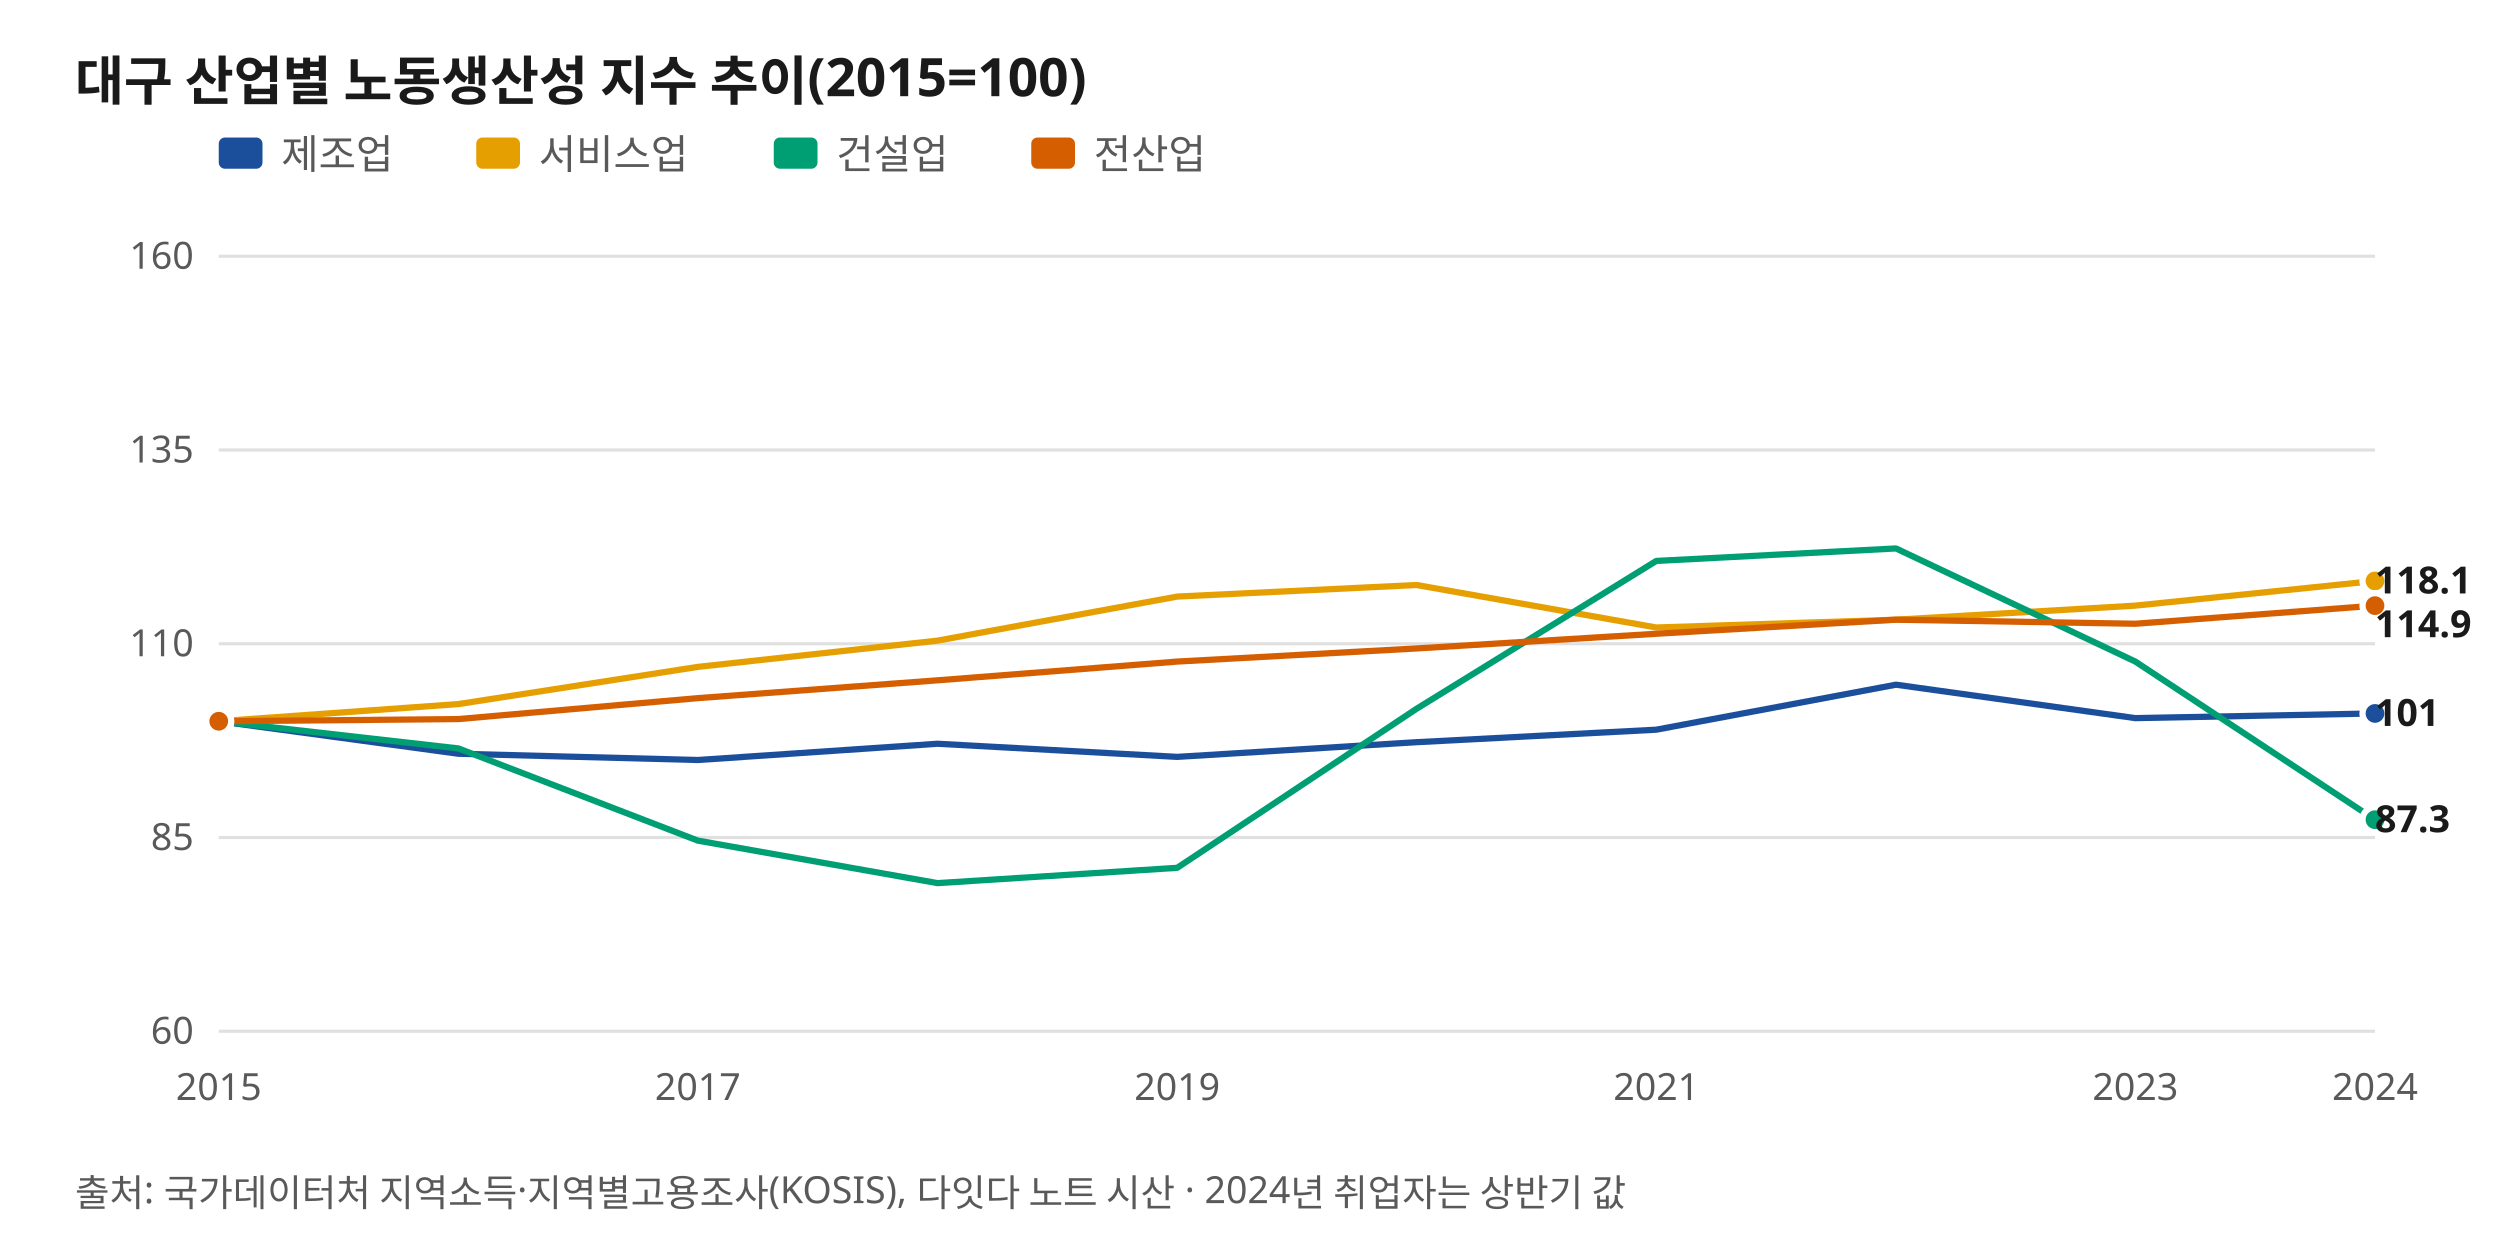
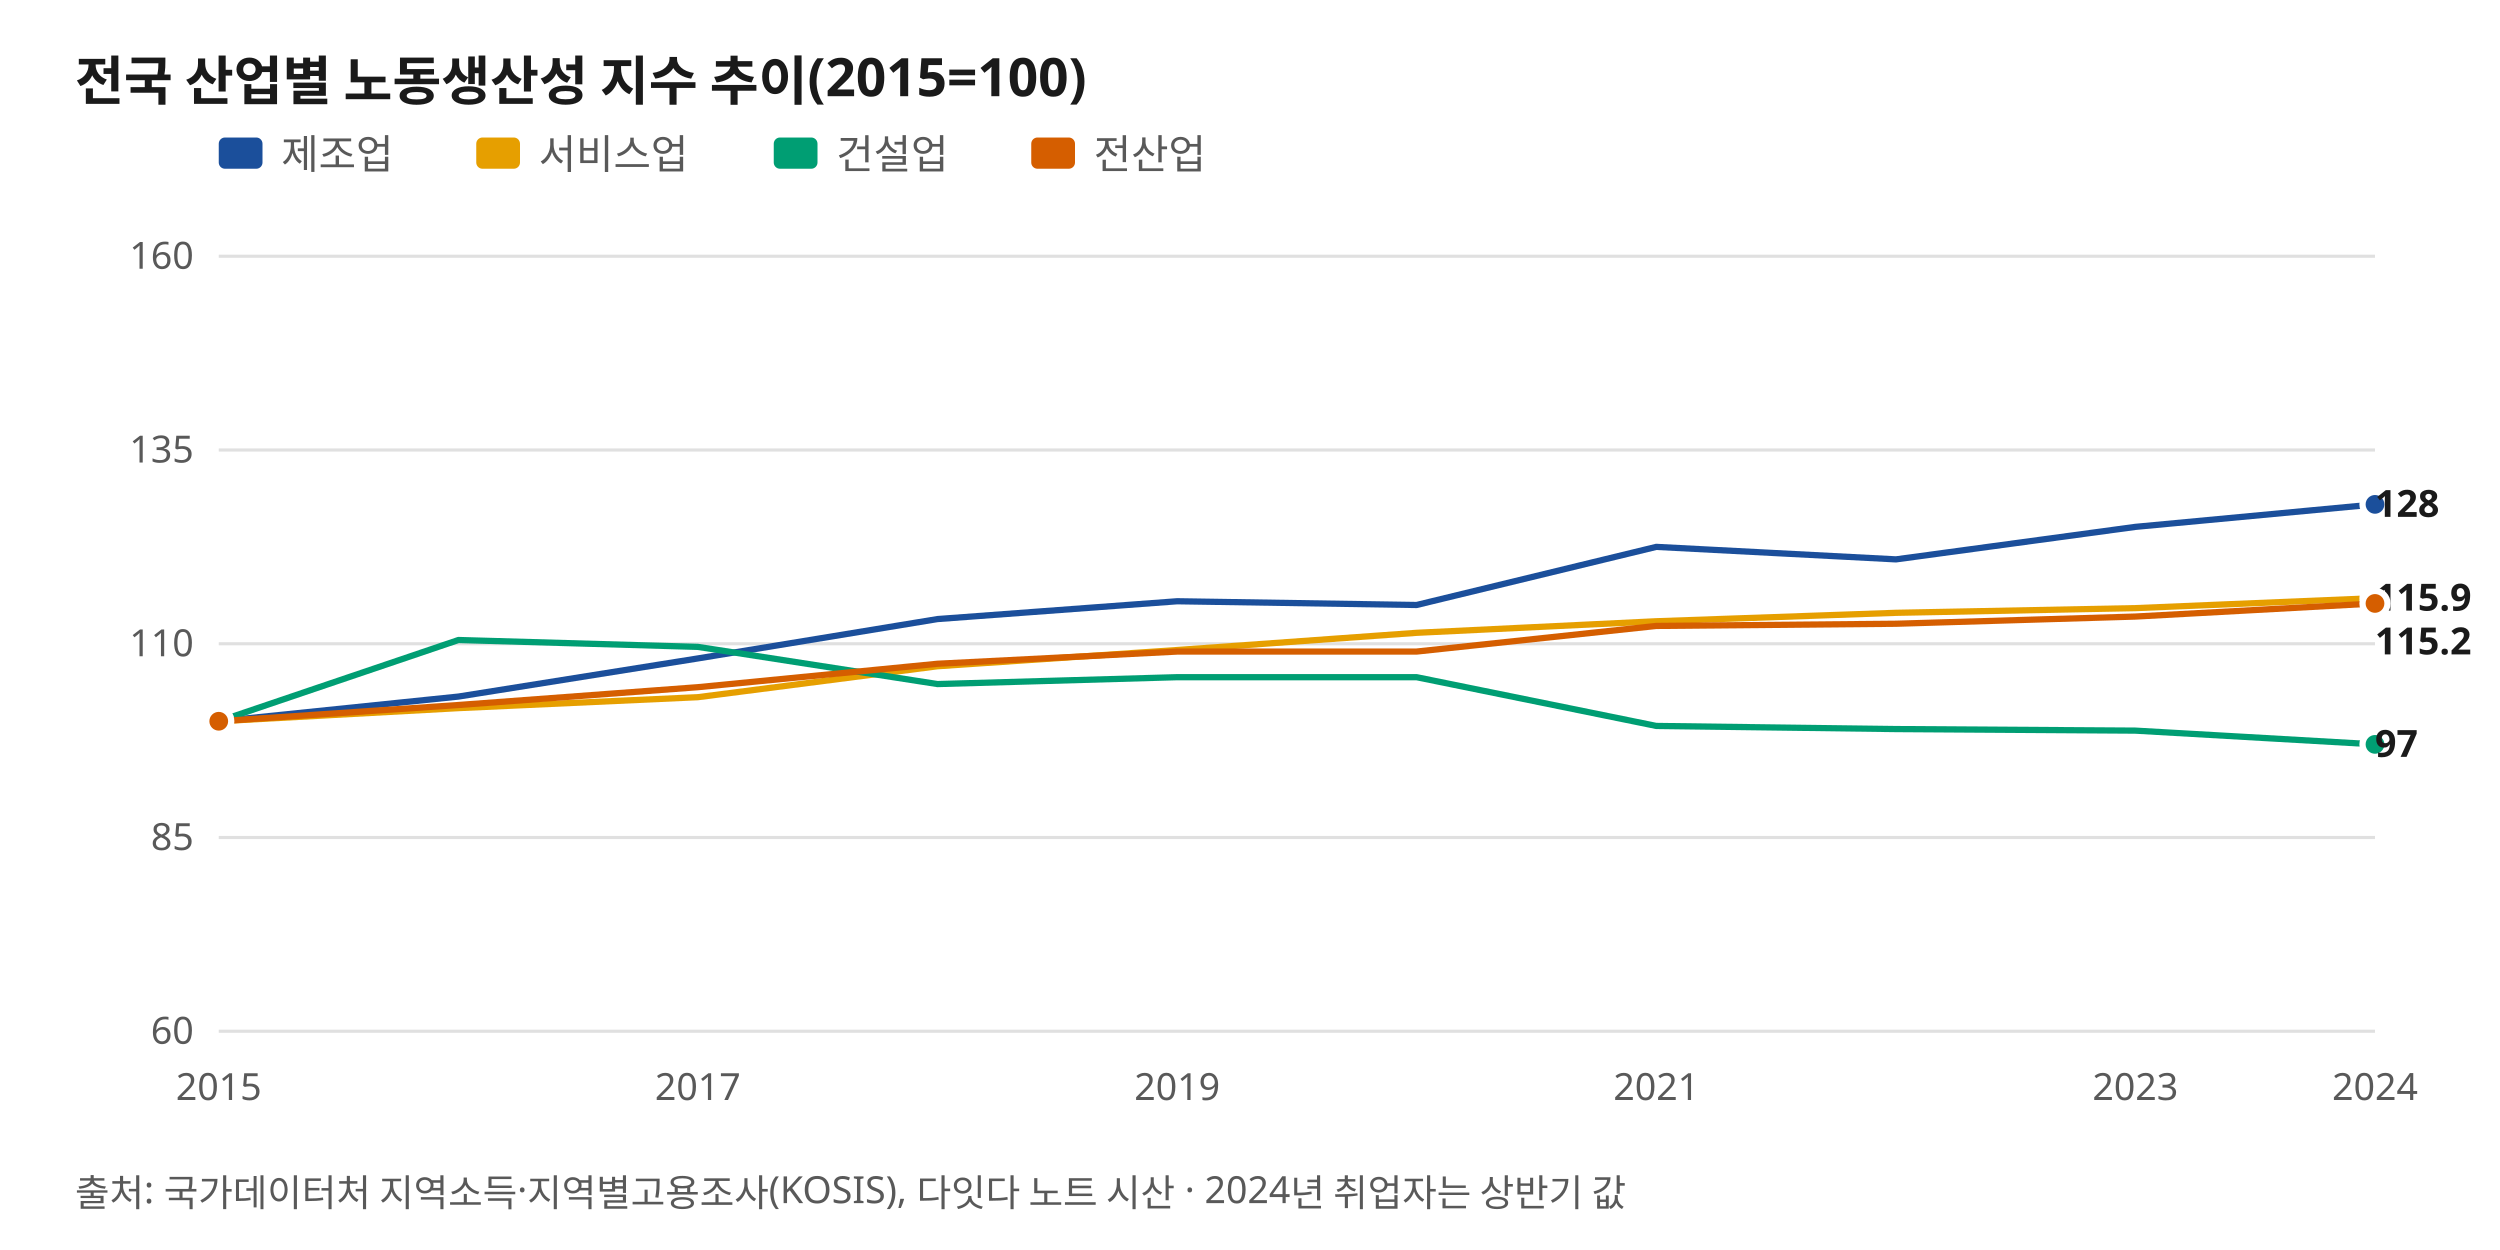
- <svg xmlns="http://www.w3.org/2000/svg" width="800" height="400" viewBox="0 0 800 400" role="img" aria-label="대구 산업별 노동생산성 지수 추이(2015=100)">
+ <svg xmlns="http://www.w3.org/2000/svg" width="800" height="400" viewBox="0 0 800 400" role="img" aria-label="전국 산업별 노동생산성 지수 추이(2015=100)">
  <rect width="800" height="400" fill="#ffffff" />
-   <text x="24.0" y="32.0" font-size="17" fill="#1a1a1a" text-anchor="start" font-weight="700" font-family="'Pretendard Variable',Pretendard,'Malgun Gothic','Apple SD Gothic Neo',sans-serif">대구 산업별 노동생산성 지수 추이(2015=100)</text>
+   <text x="24.0" y="32.0" font-size="17" fill="#1a1a1a" text-anchor="start" font-weight="700" font-family="'Pretendard Variable',Pretendard,'Malgun Gothic','Apple SD Gothic Neo',sans-serif">전국 산업별 노동생산성 지수 추이(2015=100)</text>
  <rect x="70" y="44" width="14" height="10" rx="2" fill="#1B4F9B" />
  <text x="90.0" y="54.0" font-size="13" fill="#595959" text-anchor="start" font-weight="400" font-family="'Pretendard Variable',Pretendard,'Malgun Gothic','Apple SD Gothic Neo',sans-serif">제조업</text>
  <rect x="152.4" y="44" width="14" height="10" rx="2" fill="#E69F00" />
  <text x="172.4" y="54.0" font-size="13" fill="#595959" text-anchor="start" font-weight="400" font-family="'Pretendard Variable',Pretendard,'Malgun Gothic','Apple SD Gothic Neo',sans-serif">서비스업</text>
  <rect x="247.6" y="44" width="14" height="10" rx="2" fill="#009E73" />
  <text x="267.6" y="54.0" font-size="13" fill="#595959" text-anchor="start" font-weight="400" font-family="'Pretendard Variable',Pretendard,'Malgun Gothic','Apple SD Gothic Neo',sans-serif">건설업</text>
  <rect x="330.0" y="44" width="14" height="10" rx="2" fill="#D55E00" />
  <text x="350.0" y="54.0" font-size="13" fill="#595959" text-anchor="start" font-weight="400" font-family="'Pretendard Variable',Pretendard,'Malgun Gothic','Apple SD Gothic Neo',sans-serif">전산업</text>
  <line x1="70" y1="330.0" x2="760" y2="330.0" stroke="#e0e0e0" />
  <text x="62.0" y="334.0" font-size="12" fill="#595959" text-anchor="end" font-weight="400" font-family="'Pretendard Variable',Pretendard,'Malgun Gothic','Apple SD Gothic Neo',sans-serif">60</text>
  <line x1="70" y1="268.0" x2="760" y2="268.0" stroke="#e0e0e0" />
  <text x="62.0" y="272.0" font-size="12" fill="#595959" text-anchor="end" font-weight="400" font-family="'Pretendard Variable',Pretendard,'Malgun Gothic','Apple SD Gothic Neo',sans-serif">85</text>
  <line x1="70" y1="206.0" x2="760" y2="206.0" stroke="#e0e0e0" />
  <text x="62.0" y="210.0" font-size="12" fill="#595959" text-anchor="end" font-weight="400" font-family="'Pretendard Variable',Pretendard,'Malgun Gothic','Apple SD Gothic Neo',sans-serif">110</text>
  <line x1="70" y1="144.0" x2="760" y2="144.0" stroke="#e0e0e0" />
  <text x="62.0" y="148.0" font-size="12" fill="#595959" text-anchor="end" font-weight="400" font-family="'Pretendard Variable',Pretendard,'Malgun Gothic','Apple SD Gothic Neo',sans-serif">135</text>
  <line x1="70" y1="82.0" x2="760" y2="82.0" stroke="#e0e0e0" />
  <text x="62.0" y="86.0" font-size="12" fill="#595959" text-anchor="end" font-weight="400" font-family="'Pretendard Variable',Pretendard,'Malgun Gothic','Apple SD Gothic Neo',sans-serif">160</text>
  <text x="70.0" y="352.0" font-size="12" fill="#595959" text-anchor="middle" font-weight="400" font-family="'Pretendard Variable',Pretendard,'Malgun Gothic','Apple SD Gothic Neo',sans-serif">2015</text>
  <text x="223.3" y="352.0" font-size="12" fill="#595959" text-anchor="middle" font-weight="400" font-family="'Pretendard Variable',Pretendard,'Malgun Gothic','Apple SD Gothic Neo',sans-serif">2017</text>
  <text x="376.7" y="352.0" font-size="12" fill="#595959" text-anchor="middle" font-weight="400" font-family="'Pretendard Variable',Pretendard,'Malgun Gothic','Apple SD Gothic Neo',sans-serif">2019</text>
  <text x="530.0" y="352.0" font-size="12" fill="#595959" text-anchor="middle" font-weight="400" font-family="'Pretendard Variable',Pretendard,'Malgun Gothic','Apple SD Gothic Neo',sans-serif">2021</text>
  <text x="683.3" y="352.0" font-size="12" fill="#595959" text-anchor="middle" font-weight="400" font-family="'Pretendard Variable',Pretendard,'Malgun Gothic','Apple SD Gothic Neo',sans-serif">2023</text>
  <text x="760.0" y="352.0" font-size="12" fill="#595959" text-anchor="middle" font-weight="400" font-family="'Pretendard Variable',Pretendard,'Malgun Gothic','Apple SD Gothic Neo',sans-serif">2024</text>
-   <path d="M70.0,230.8 L146.7,241.2 L223.3,243.2 L300.0,238.0 L376.7,242.2 L453.3,237.5 L530.0,233.5 L606.7,219.1 L683.3,229.8 L760.0,228.3" fill="none" stroke="#1B4F9B" stroke-width="2" stroke-linejoin="round" />
+   <path d="M70.0,230.8 L146.7,222.9 L223.3,210.7 L300.0,198.1 L376.7,192.4 L453.3,193.6 L530.0,175.0 L606.7,179.0 L683.3,168.6 L760.0,161.4" fill="none" stroke="#1B4F9B" stroke-width="2" stroke-linejoin="round" />
  <circle cx="70.0" cy="230.8" r="4" fill="#1B4F9B" stroke="#ffffff" stroke-width="2" />
-   <circle cx="760.0" cy="228.3" r="4" fill="#1B4F9B" stroke="#ffffff" stroke-width="2" />
-   <text x="760.0" y="232.3" font-size="12" fill="#1a1a1a" text-anchor="start" font-weight="600" font-family="'Pretendard Variable',Pretendard,'Malgun Gothic','Apple SD Gothic Neo',sans-serif">101</text>
-   <path d="M70.0,230.8 L146.7,225.3 L223.3,213.4 L300.0,205.0 L376.7,190.9 L453.3,187.2 L530.0,200.8 L606.7,198.3 L683.3,193.8 L760.0,185.9" fill="none" stroke="#E69F00" stroke-width="2" stroke-linejoin="round" />
+   <circle cx="760.0" cy="161.4" r="4" fill="#1B4F9B" stroke="#ffffff" stroke-width="2" />
+   <text x="760.0" y="165.4" font-size="12" fill="#1a1a1a" text-anchor="start" font-weight="600" font-family="'Pretendard Variable',Pretendard,'Malgun Gothic','Apple SD Gothic Neo',sans-serif">128</text>
+   <path d="M70.0,230.8 L146.7,226.6 L223.3,223.1 L300.0,213.2 L376.7,208.0 L453.3,202.5 L530.0,198.8 L606.7,196.1 L683.3,194.6 L760.0,191.4" fill="none" stroke="#E69F00" stroke-width="2" stroke-linejoin="round" />
  <circle cx="70.0" cy="230.8" r="4" fill="#E69F00" stroke="#ffffff" stroke-width="2" />
-   <circle cx="760.0" cy="185.9" r="4" fill="#E69F00" stroke="#ffffff" stroke-width="2" />
-   <text x="760.0" y="189.9" font-size="12" fill="#1a1a1a" text-anchor="start" font-weight="600" font-family="'Pretendard Variable',Pretendard,'Malgun Gothic','Apple SD Gothic Neo',sans-serif">118.1</text>
-   <path d="M70.0,230.8 L146.7,239.5 L223.3,269.0 L300.0,282.6 L376.7,277.7 L453.3,226.8 L530.0,179.5 L606.7,175.5 L683.3,211.7 L760.0,262.3" fill="none" stroke="#009E73" stroke-width="2" stroke-linejoin="round" />
+   <circle cx="760.0" cy="191.4" r="4" fill="#E69F00" stroke="#ffffff" stroke-width="2" />
+   <text x="760.0" y="195.4" font-size="12" fill="#1a1a1a" text-anchor="start" font-weight="600" font-family="'Pretendard Variable',Pretendard,'Malgun Gothic','Apple SD Gothic Neo',sans-serif">115.9</text>
+   <path d="M70.0,230.8 L146.7,204.8 L223.3,207.0 L300.0,218.9 L376.7,216.7 L453.3,216.7 L530.0,232.3 L606.7,233.3 L683.3,233.8 L760.0,238.2" fill="none" stroke="#009E73" stroke-width="2" stroke-linejoin="round" />
  <circle cx="70.0" cy="230.8" r="4" fill="#009E73" stroke="#ffffff" stroke-width="2" />
-   <circle cx="760.0" cy="262.3" r="4" fill="#009E73" stroke="#ffffff" stroke-width="2" />
-   <text x="760.0" y="266.3" font-size="12" fill="#1a1a1a" text-anchor="start" font-weight="600" font-family="'Pretendard Variable',Pretendard,'Malgun Gothic','Apple SD Gothic Neo',sans-serif">87.3</text>
-   <path d="M70.0,230.8 L146.7,230.1 L223.3,223.4 L300.0,217.7 L376.7,211.7 L453.3,207.5 L530.0,202.8 L606.7,198.3 L683.3,199.6 L760.0,193.8" fill="none" stroke="#D55E00" stroke-width="2" stroke-linejoin="round" />
+   <circle cx="760.0" cy="238.2" r="4" fill="#009E73" stroke="#ffffff" stroke-width="2" />
+   <text x="760.0" y="242.2" font-size="12" fill="#1a1a1a" text-anchor="start" font-weight="600" font-family="'Pretendard Variable',Pretendard,'Malgun Gothic','Apple SD Gothic Neo',sans-serif">97</text>
+   <path d="M70.0,230.8 L146.7,225.6 L223.3,219.9 L300.0,212.4 L376.7,208.5 L453.3,208.5 L530.0,200.3 L606.7,199.6 L683.3,197.3 L760.0,193.1" fill="none" stroke="#D55E00" stroke-width="2" stroke-linejoin="round" />
  <circle cx="70.0" cy="230.8" r="4" fill="#D55E00" stroke="#ffffff" stroke-width="2" />
-   <circle cx="760.0" cy="193.8" r="4" fill="#D55E00" stroke="#ffffff" stroke-width="2" />
-   <text x="760.0" y="203.9" font-size="12" fill="#1a1a1a" text-anchor="start" font-weight="600" font-family="'Pretendard Variable',Pretendard,'Malgun Gothic','Apple SD Gothic Neo',sans-serif">114.9</text>
+   <circle cx="760.0" cy="193.1" r="4" fill="#D55E00" stroke="#ffffff" stroke-width="2" />
+   <text x="760.0" y="209.4" font-size="12" fill="#1a1a1a" text-anchor="start" font-weight="600" font-family="'Pretendard Variable',Pretendard,'Malgun Gothic','Apple SD Gothic Neo',sans-serif">115.2</text>
  <text x="24.0" y="386.0" font-size="12" fill="#595959" text-anchor="start" font-weight="400" font-family="'Pretendard Variable',Pretendard,'Malgun Gothic','Apple SD Gothic Neo',sans-serif">출처: 국가데이터처 지역소득·지역별고용조사(KOSIS), 다잇다 노트 시산 · 2024년 취업자는 상반기 값</text>
</svg>
